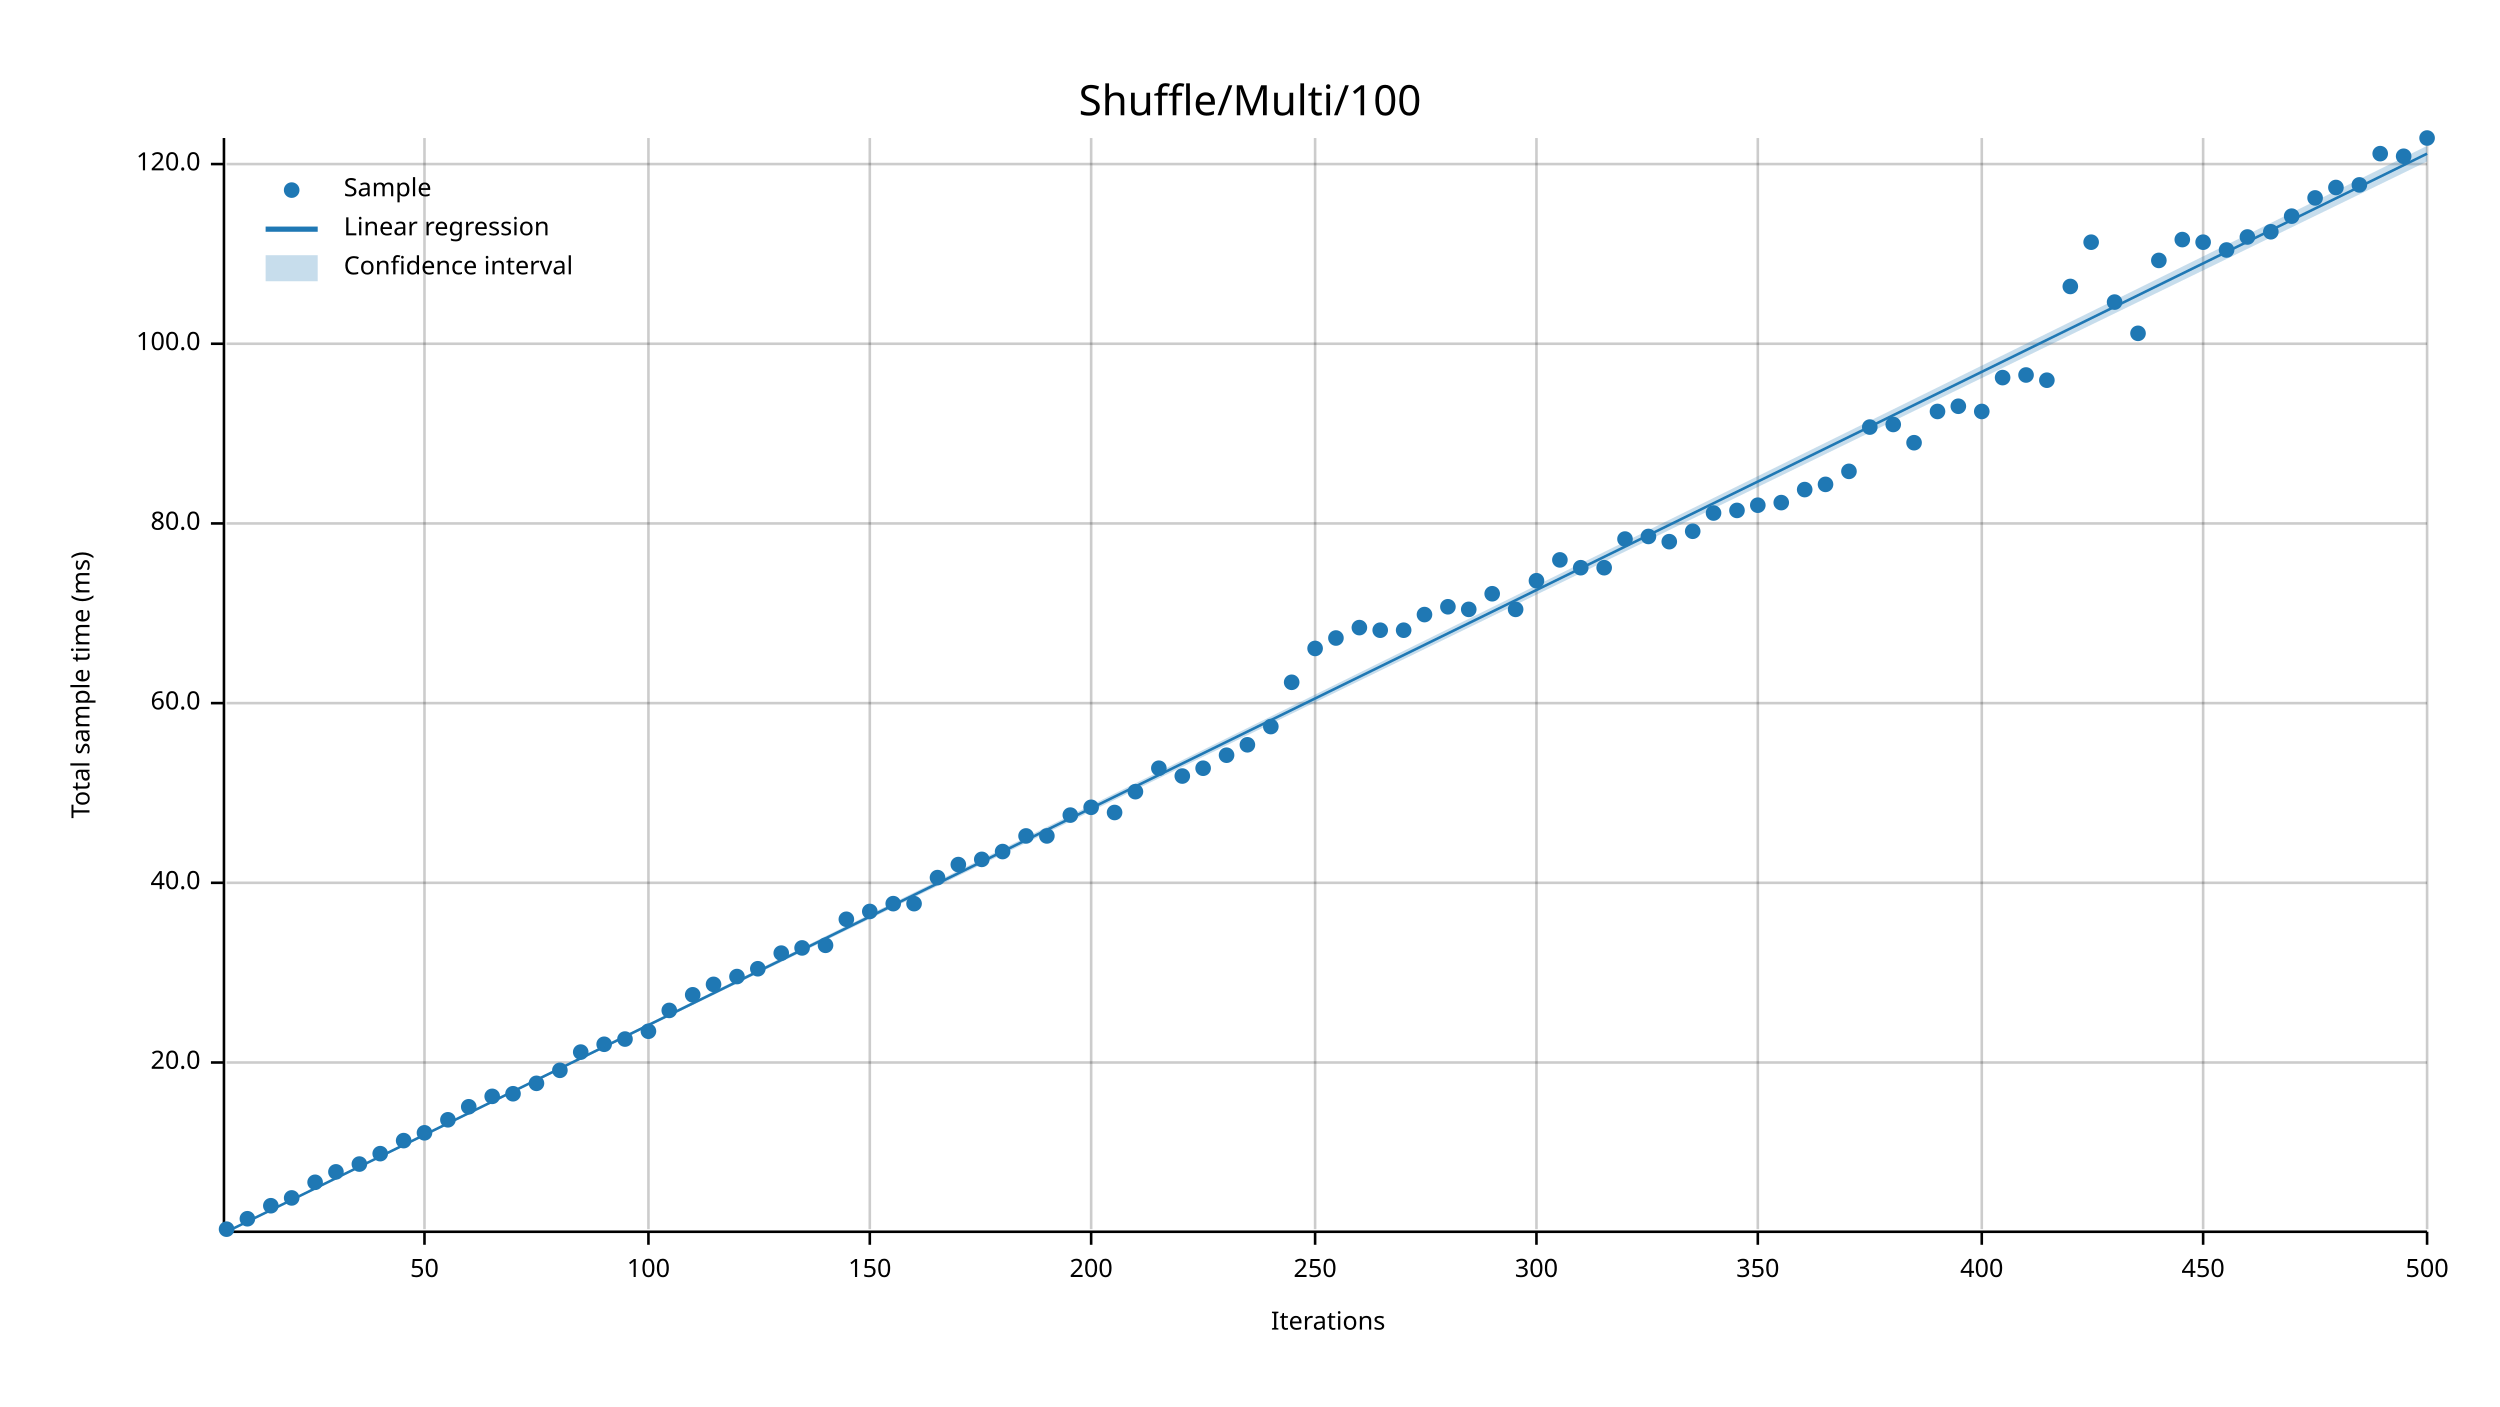
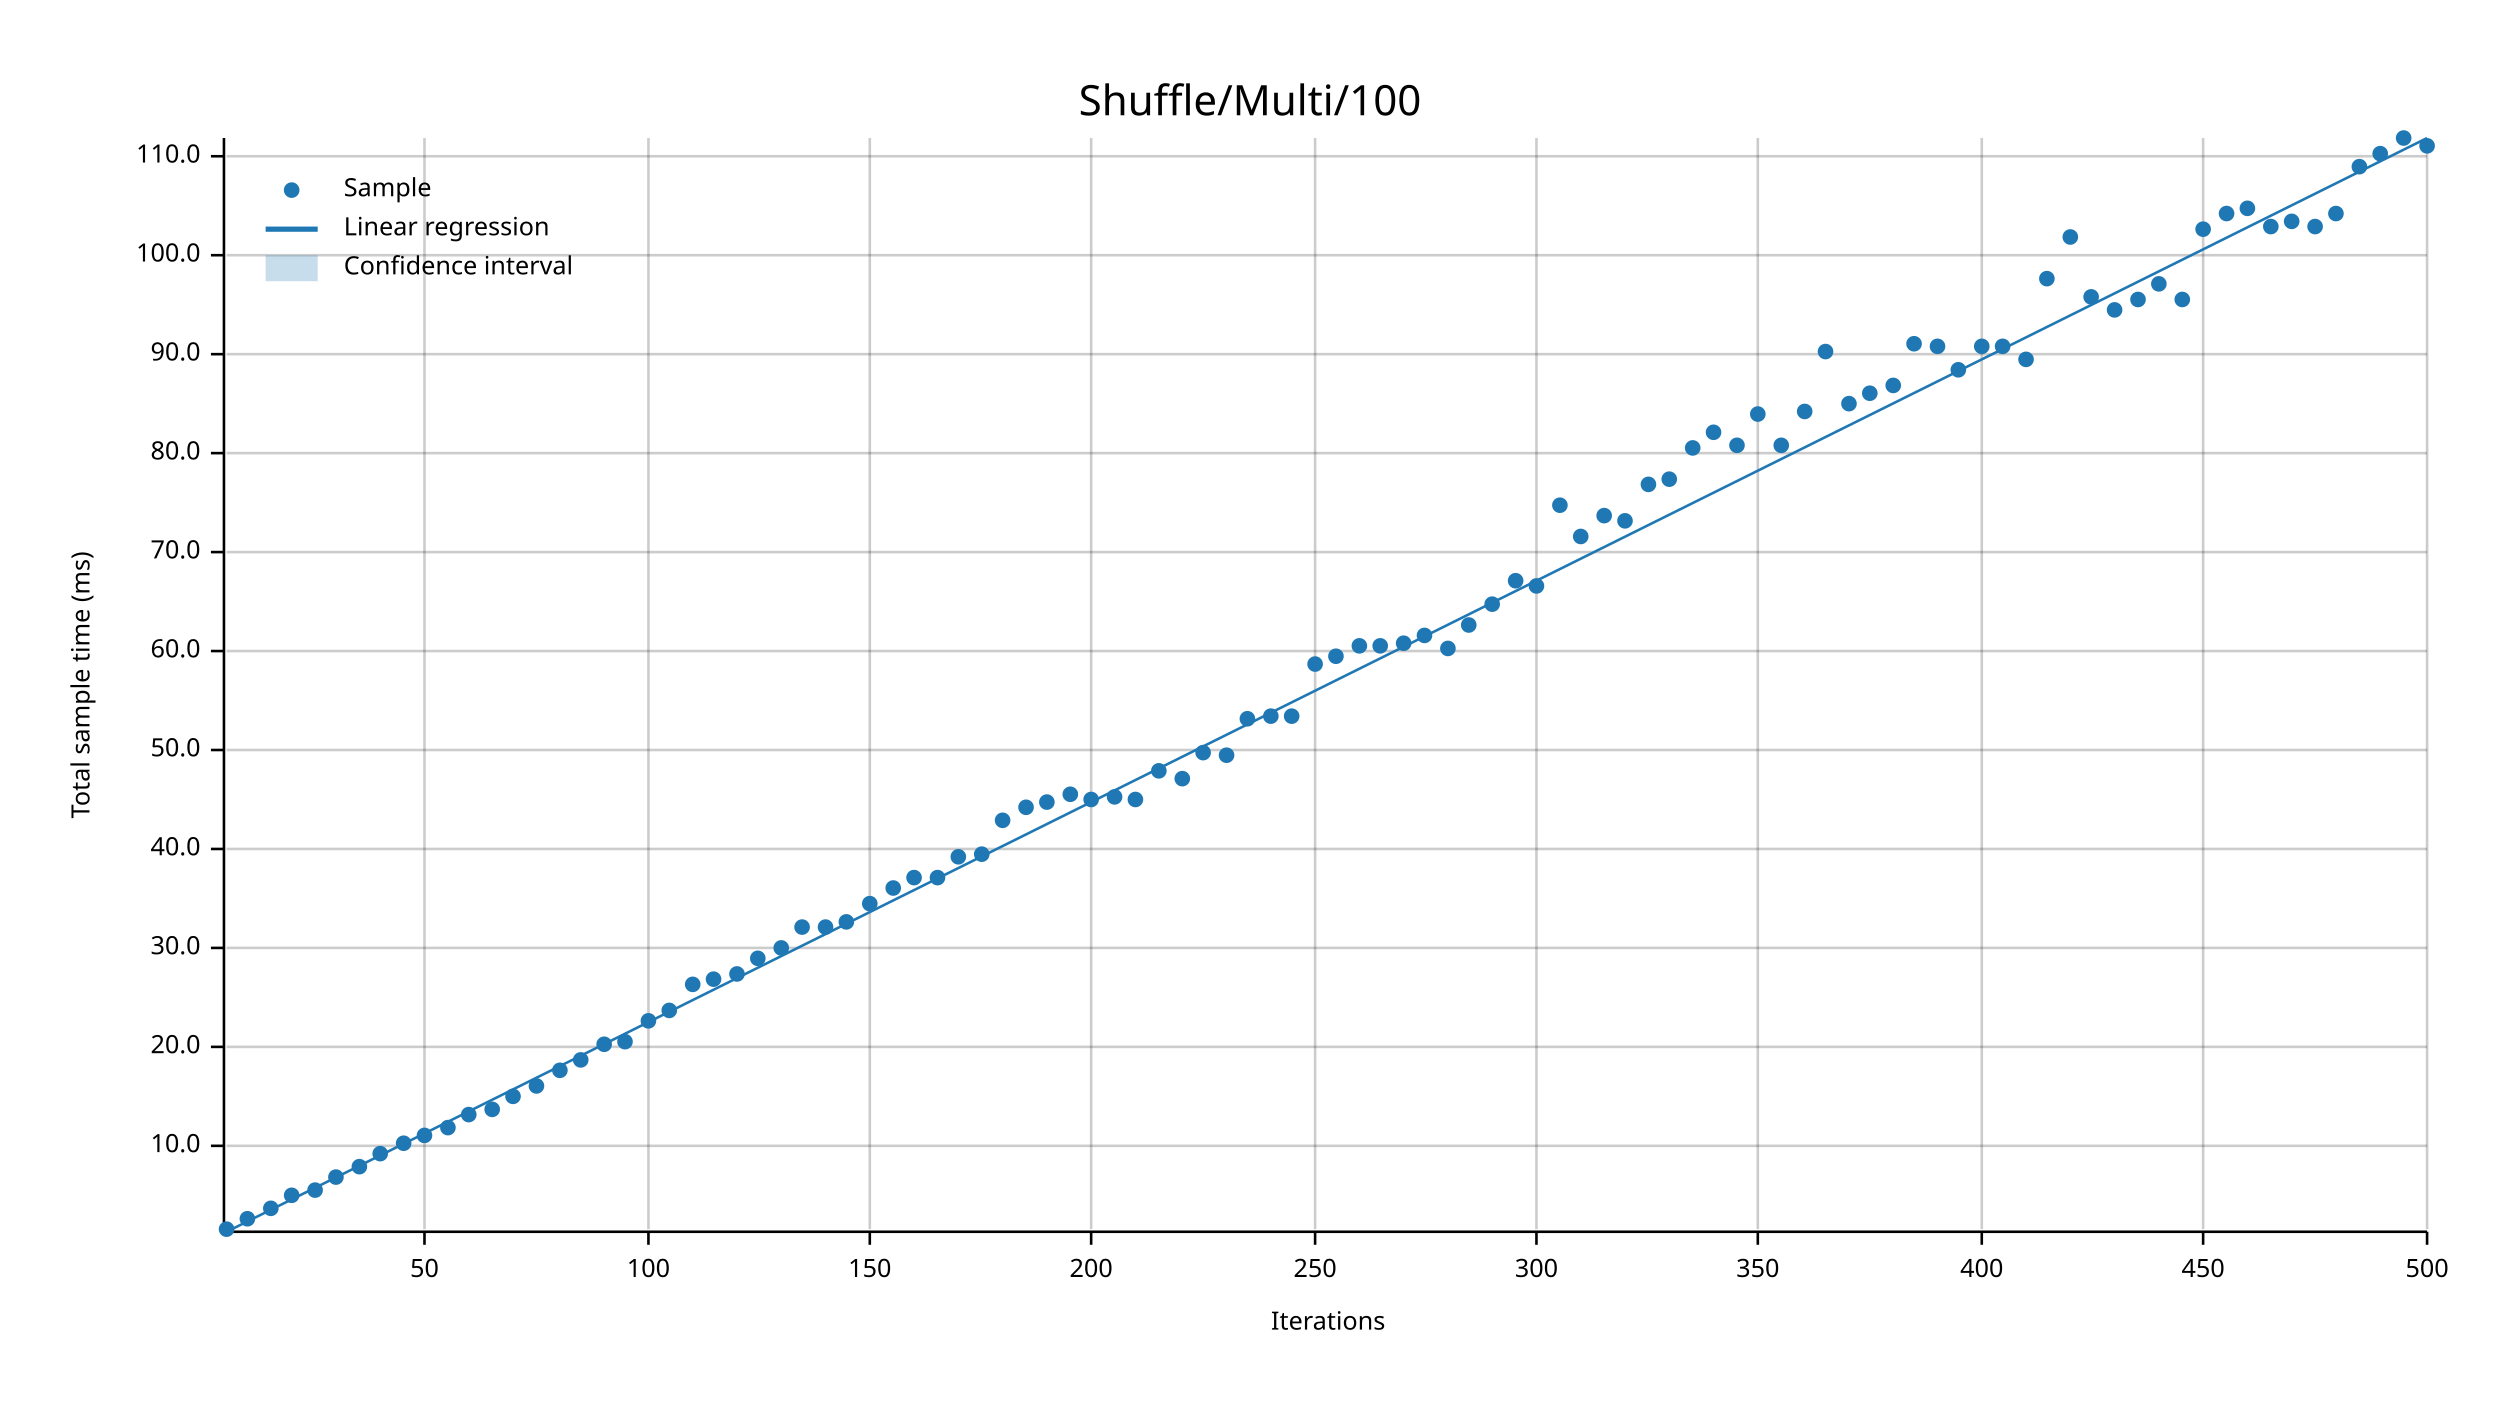
<svg xmlns="http://www.w3.org/2000/svg" width="960" height="540" viewBox="0 0 960 540">
  <text x="480" y="32" dy="0.76em" text-anchor="middle" font-family="sans-serif" font-size="16.129" opacity="1" fill="#000000">
Shuffle/Multi/100
</text>
  <text x="27" y="263" dy="0.76em" text-anchor="middle" font-family="sans-serif" font-size="9.677" opacity="1" fill="#000000" transform="rotate(270, 27, 263)">
Total sample time (ms)
</text>
  <text x="510" y="513" dy="-0.5ex" text-anchor="middle" font-family="sans-serif" font-size="9.677" opacity="1" fill="#000000">
Iterations
</text>
  <line opacity="0.2" stroke="#000000" stroke-width="1" x1="163" y1="472" x2="163" y2="53" />
  <line opacity="0.2" stroke="#000000" stroke-width="1" x1="249" y1="472" x2="249" y2="53" />
  <line opacity="0.2" stroke="#000000" stroke-width="1" x1="334" y1="472" x2="334" y2="53" />
  <line opacity="0.2" stroke="#000000" stroke-width="1" x1="419" y1="472" x2="419" y2="53" />
  <line opacity="0.2" stroke="#000000" stroke-width="1" x1="505" y1="472" x2="505" y2="53" />
  <line opacity="0.2" stroke="#000000" stroke-width="1" x1="590" y1="472" x2="590" y2="53" />
  <line opacity="0.2" stroke="#000000" stroke-width="1" x1="675" y1="472" x2="675" y2="53" />
  <line opacity="0.2" stroke="#000000" stroke-width="1" x1="761" y1="472" x2="761" y2="53" />
  <line opacity="0.2" stroke="#000000" stroke-width="1" x1="846" y1="472" x2="846" y2="53" />
  <line opacity="0.2" stroke="#000000" stroke-width="1" x1="932" y1="472" x2="932" y2="53" />
-   <line opacity="0.2" stroke="#000000" stroke-width="1" x1="87" y1="408" x2="932" y2="408" />
-   <line opacity="0.2" stroke="#000000" stroke-width="1" x1="87" y1="339" x2="932" y2="339" />
-   <line opacity="0.2" stroke="#000000" stroke-width="1" x1="87" y1="270" x2="932" y2="270" />
-   <line opacity="0.2" stroke="#000000" stroke-width="1" x1="87" y1="201" x2="932" y2="201" />
-   <line opacity="0.2" stroke="#000000" stroke-width="1" x1="87" y1="132" x2="932" y2="132" />
-   <line opacity="0.2" stroke="#000000" stroke-width="1" x1="87" y1="63" x2="932" y2="63" />
+   <line opacity="0.2" stroke="#000000" stroke-width="1" x1="87" y1="440" x2="932" y2="440" />
+   <line opacity="0.2" stroke="#000000" stroke-width="1" x1="87" y1="402" x2="932" y2="402" />
+   <line opacity="0.2" stroke="#000000" stroke-width="1" x1="87" y1="364" x2="932" y2="364" />
+   <line opacity="0.2" stroke="#000000" stroke-width="1" x1="87" y1="326" x2="932" y2="326" />
+   <line opacity="0.2" stroke="#000000" stroke-width="1" x1="87" y1="288" x2="932" y2="288" />
+   <line opacity="0.2" stroke="#000000" stroke-width="1" x1="87" y1="250" x2="932" y2="250" />
+   <line opacity="0.2" stroke="#000000" stroke-width="1" x1="87" y1="212" x2="932" y2="212" />
+   <line opacity="0.2" stroke="#000000" stroke-width="1" x1="87" y1="174" x2="932" y2="174" />
+   <line opacity="0.2" stroke="#000000" stroke-width="1" x1="87" y1="136" x2="932" y2="136" />
+   <line opacity="0.2" stroke="#000000" stroke-width="1" x1="87" y1="98" x2="932" y2="98" />
+   <line opacity="0.2" stroke="#000000" stroke-width="1" x1="87" y1="60" x2="932" y2="60" />
  <polyline fill="none" opacity="1" stroke="#000000" stroke-width="1" points="86,53 86,472 " />
-   <text x="77" y="408" dy="0.5ex" text-anchor="end" font-family="sans-serif" font-size="9.677" opacity="1" fill="#000000">
+   <text x="77" y="440" dy="0.5ex" text-anchor="end" font-family="sans-serif" font-size="9.677" opacity="1" fill="#000000">
+ 10.0
+ </text>
+   <polyline fill="none" opacity="1" stroke="#000000" stroke-width="1" points="81,440 86,440 " />
+   <text x="77" y="402" dy="0.5ex" text-anchor="end" font-family="sans-serif" font-size="9.677" opacity="1" fill="#000000">
20.0
</text>
-   <polyline fill="none" opacity="1" stroke="#000000" stroke-width="1" points="81,408 86,408 " />
-   <text x="77" y="339" dy="0.5ex" text-anchor="end" font-family="sans-serif" font-size="9.677" opacity="1" fill="#000000">
+   <polyline fill="none" opacity="1" stroke="#000000" stroke-width="1" points="81,402 86,402 " />
+   <text x="77" y="364" dy="0.5ex" text-anchor="end" font-family="sans-serif" font-size="9.677" opacity="1" fill="#000000">
+ 30.0
+ </text>
+   <polyline fill="none" opacity="1" stroke="#000000" stroke-width="1" points="81,364 86,364 " />
+   <text x="77" y="326" dy="0.5ex" text-anchor="end" font-family="sans-serif" font-size="9.677" opacity="1" fill="#000000">
40.0
</text>
-   <polyline fill="none" opacity="1" stroke="#000000" stroke-width="1" points="81,339 86,339 " />
-   <text x="77" y="270" dy="0.5ex" text-anchor="end" font-family="sans-serif" font-size="9.677" opacity="1" fill="#000000">
+   <polyline fill="none" opacity="1" stroke="#000000" stroke-width="1" points="81,326 86,326 " />
+   <text x="77" y="288" dy="0.5ex" text-anchor="end" font-family="sans-serif" font-size="9.677" opacity="1" fill="#000000">
+ 50.0
+ </text>
+   <polyline fill="none" opacity="1" stroke="#000000" stroke-width="1" points="81,288 86,288 " />
+   <text x="77" y="250" dy="0.5ex" text-anchor="end" font-family="sans-serif" font-size="9.677" opacity="1" fill="#000000">
60.0
</text>
-   <polyline fill="none" opacity="1" stroke="#000000" stroke-width="1" points="81,270 86,270 " />
-   <text x="77" y="201" dy="0.5ex" text-anchor="end" font-family="sans-serif" font-size="9.677" opacity="1" fill="#000000">
+   <polyline fill="none" opacity="1" stroke="#000000" stroke-width="1" points="81,250 86,250 " />
+   <text x="77" y="212" dy="0.5ex" text-anchor="end" font-family="sans-serif" font-size="9.677" opacity="1" fill="#000000">
+ 70.0
+ </text>
+   <polyline fill="none" opacity="1" stroke="#000000" stroke-width="1" points="81,212 86,212 " />
+   <text x="77" y="174" dy="0.5ex" text-anchor="end" font-family="sans-serif" font-size="9.677" opacity="1" fill="#000000">
80.0
</text>
-   <polyline fill="none" opacity="1" stroke="#000000" stroke-width="1" points="81,201 86,201 " />
-   <text x="77" y="132" dy="0.5ex" text-anchor="end" font-family="sans-serif" font-size="9.677" opacity="1" fill="#000000">
+   <polyline fill="none" opacity="1" stroke="#000000" stroke-width="1" points="81,174 86,174 " />
+   <text x="77" y="136" dy="0.5ex" text-anchor="end" font-family="sans-serif" font-size="9.677" opacity="1" fill="#000000">
+ 90.0
+ </text>
+   <polyline fill="none" opacity="1" stroke="#000000" stroke-width="1" points="81,136 86,136 " />
+   <text x="77" y="98" dy="0.5ex" text-anchor="end" font-family="sans-serif" font-size="9.677" opacity="1" fill="#000000">
100.0
</text>
-   <polyline fill="none" opacity="1" stroke="#000000" stroke-width="1" points="81,132 86,132 " />
-   <text x="77" y="63" dy="0.5ex" text-anchor="end" font-family="sans-serif" font-size="9.677" opacity="1" fill="#000000">
- 120.0
- </text>
-   <polyline fill="none" opacity="1" stroke="#000000" stroke-width="1" points="81,63 86,63 " />
+   <polyline fill="none" opacity="1" stroke="#000000" stroke-width="1" points="81,98 86,98 " />
+   <text x="77" y="60" dy="0.5ex" text-anchor="end" font-family="sans-serif" font-size="9.677" opacity="1" fill="#000000">
+ 110.0
+ </text>
+   <polyline fill="none" opacity="1" stroke="#000000" stroke-width="1" points="81,60 86,60 " />
  <polyline fill="none" opacity="1" stroke="#000000" stroke-width="1" points="87,473 932,473 " />
  <text x="163" y="483" dy="0.76em" text-anchor="middle" font-family="sans-serif" font-size="9.677" opacity="1" fill="#000000">
50
</text>
  <polyline fill="none" opacity="1" stroke="#000000" stroke-width="1" points="163,473 163,478 " />
  <text x="249" y="483" dy="0.76em" text-anchor="middle" font-family="sans-serif" font-size="9.677" opacity="1" fill="#000000">
100
</text>
  <polyline fill="none" opacity="1" stroke="#000000" stroke-width="1" points="249,473 249,478 " />
  <text x="334" y="483" dy="0.76em" text-anchor="middle" font-family="sans-serif" font-size="9.677" opacity="1" fill="#000000">
150
</text>
  <polyline fill="none" opacity="1" stroke="#000000" stroke-width="1" points="334,473 334,478 " />
  <text x="419" y="483" dy="0.76em" text-anchor="middle" font-family="sans-serif" font-size="9.677" opacity="1" fill="#000000">
200
</text>
  <polyline fill="none" opacity="1" stroke="#000000" stroke-width="1" points="419,473 419,478 " />
  <text x="505" y="483" dy="0.76em" text-anchor="middle" font-family="sans-serif" font-size="9.677" opacity="1" fill="#000000">
250
</text>
  <polyline fill="none" opacity="1" stroke="#000000" stroke-width="1" points="505,473 505,478 " />
  <text x="590" y="483" dy="0.76em" text-anchor="middle" font-family="sans-serif" font-size="9.677" opacity="1" fill="#000000">
300
</text>
  <polyline fill="none" opacity="1" stroke="#000000" stroke-width="1" points="590,473 590,478 " />
  <text x="675" y="483" dy="0.76em" text-anchor="middle" font-family="sans-serif" font-size="9.677" opacity="1" fill="#000000">
350
</text>
  <polyline fill="none" opacity="1" stroke="#000000" stroke-width="1" points="675,473 675,478 " />
  <text x="761" y="483" dy="0.76em" text-anchor="middle" font-family="sans-serif" font-size="9.677" opacity="1" fill="#000000">
400
</text>
  <polyline fill="none" opacity="1" stroke="#000000" stroke-width="1" points="761,473 761,478 " />
  <text x="846" y="483" dy="0.76em" text-anchor="middle" font-family="sans-serif" font-size="9.677" opacity="1" fill="#000000">
450
</text>
  <polyline fill="none" opacity="1" stroke="#000000" stroke-width="1" points="846,473 846,478 " />
  <text x="932" y="483" dy="0.76em" text-anchor="middle" font-family="sans-serif" font-size="9.677" opacity="1" fill="#000000">
500
</text>
  <polyline fill="none" opacity="1" stroke="#000000" stroke-width="1" points="932,473 932,478 " />
  <circle cx="87" cy="472" r="3" opacity="1" fill="#1F78B4" stroke="none" stroke-width="1" />
  <circle cx="95" cy="468" r="3" opacity="1" fill="#1F78B4" stroke="none" stroke-width="1" />
-   <circle cx="104" cy="463" r="3" opacity="1" fill="#1F78B4" stroke="none" stroke-width="1" />
-   <circle cx="112" cy="460" r="3" opacity="1" fill="#1F78B4" stroke="none" stroke-width="1" />
-   <circle cx="121" cy="454" r="3" opacity="1" fill="#1F78B4" stroke="none" stroke-width="1" />
-   <circle cx="129" cy="450" r="3" opacity="1" fill="#1F78B4" stroke="none" stroke-width="1" />
-   <circle cx="138" cy="447" r="3" opacity="1" fill="#1F78B4" stroke="none" stroke-width="1" />
+   <circle cx="104" cy="464" r="3" opacity="1" fill="#1F78B4" stroke="none" stroke-width="1" />
+   <circle cx="112" cy="459" r="3" opacity="1" fill="#1F78B4" stroke="none" stroke-width="1" />
+   <circle cx="121" cy="457" r="3" opacity="1" fill="#1F78B4" stroke="none" stroke-width="1" />
+   <circle cx="129" cy="452" r="3" opacity="1" fill="#1F78B4" stroke="none" stroke-width="1" />
+   <circle cx="138" cy="448" r="3" opacity="1" fill="#1F78B4" stroke="none" stroke-width="1" />
  <circle cx="146" cy="443" r="3" opacity="1" fill="#1F78B4" stroke="none" stroke-width="1" />
-   <circle cx="155" cy="438" r="3" opacity="1" fill="#1F78B4" stroke="none" stroke-width="1" />
-   <circle cx="163" cy="435" r="3" opacity="1" fill="#1F78B4" stroke="none" stroke-width="1" />
-   <circle cx="172" cy="430" r="3" opacity="1" fill="#1F78B4" stroke="none" stroke-width="1" />
-   <circle cx="180" cy="425" r="3" opacity="1" fill="#1F78B4" stroke="none" stroke-width="1" />
-   <circle cx="189" cy="421" r="3" opacity="1" fill="#1F78B4" stroke="none" stroke-width="1" />
-   <circle cx="197" cy="420" r="3" opacity="1" fill="#1F78B4" stroke="none" stroke-width="1" />
-   <circle cx="206" cy="416" r="3" opacity="1" fill="#1F78B4" stroke="none" stroke-width="1" />
+   <circle cx="155" cy="439" r="3" opacity="1" fill="#1F78B4" stroke="none" stroke-width="1" />
+   <circle cx="163" cy="436" r="3" opacity="1" fill="#1F78B4" stroke="none" stroke-width="1" />
+   <circle cx="172" cy="433" r="3" opacity="1" fill="#1F78B4" stroke="none" stroke-width="1" />
+   <circle cx="180" cy="428" r="3" opacity="1" fill="#1F78B4" stroke="none" stroke-width="1" />
+   <circle cx="189" cy="426" r="3" opacity="1" fill="#1F78B4" stroke="none" stroke-width="1" />
+   <circle cx="197" cy="421" r="3" opacity="1" fill="#1F78B4" stroke="none" stroke-width="1" />
+   <circle cx="206" cy="417" r="3" opacity="1" fill="#1F78B4" stroke="none" stroke-width="1" />
  <circle cx="215" cy="411" r="3" opacity="1" fill="#1F78B4" stroke="none" stroke-width="1" />
-   <circle cx="223" cy="404" r="3" opacity="1" fill="#1F78B4" stroke="none" stroke-width="1" />
+   <circle cx="223" cy="407" r="3" opacity="1" fill="#1F78B4" stroke="none" stroke-width="1" />
  <circle cx="232" cy="401" r="3" opacity="1" fill="#1F78B4" stroke="none" stroke-width="1" />
-   <circle cx="240" cy="399" r="3" opacity="1" fill="#1F78B4" stroke="none" stroke-width="1" />
-   <circle cx="249" cy="396" r="3" opacity="1" fill="#1F78B4" stroke="none" stroke-width="1" />
+   <circle cx="240" cy="400" r="3" opacity="1" fill="#1F78B4" stroke="none" stroke-width="1" />
+   <circle cx="249" cy="392" r="3" opacity="1" fill="#1F78B4" stroke="none" stroke-width="1" />
  <circle cx="257" cy="388" r="3" opacity="1" fill="#1F78B4" stroke="none" stroke-width="1" />
-   <circle cx="266" cy="382" r="3" opacity="1" fill="#1F78B4" stroke="none" stroke-width="1" />
-   <circle cx="274" cy="378" r="3" opacity="1" fill="#1F78B4" stroke="none" stroke-width="1" />
-   <circle cx="283" cy="375" r="3" opacity="1" fill="#1F78B4" stroke="none" stroke-width="1" />
-   <circle cx="291" cy="372" r="3" opacity="1" fill="#1F78B4" stroke="none" stroke-width="1" />
-   <circle cx="300" cy="366" r="3" opacity="1" fill="#1F78B4" stroke="none" stroke-width="1" />
-   <circle cx="308" cy="364" r="3" opacity="1" fill="#1F78B4" stroke="none" stroke-width="1" />
-   <circle cx="317" cy="363" r="3" opacity="1" fill="#1F78B4" stroke="none" stroke-width="1" />
-   <circle cx="325" cy="353" r="3" opacity="1" fill="#1F78B4" stroke="none" stroke-width="1" />
-   <circle cx="334" cy="350" r="3" opacity="1" fill="#1F78B4" stroke="none" stroke-width="1" />
-   <circle cx="343" cy="347" r="3" opacity="1" fill="#1F78B4" stroke="none" stroke-width="1" />
-   <circle cx="351" cy="347" r="3" opacity="1" fill="#1F78B4" stroke="none" stroke-width="1" />
+   <circle cx="266" cy="378" r="3" opacity="1" fill="#1F78B4" stroke="none" stroke-width="1" />
+   <circle cx="274" cy="376" r="3" opacity="1" fill="#1F78B4" stroke="none" stroke-width="1" />
+   <circle cx="283" cy="374" r="3" opacity="1" fill="#1F78B4" stroke="none" stroke-width="1" />
+   <circle cx="291" cy="368" r="3" opacity="1" fill="#1F78B4" stroke="none" stroke-width="1" />
+   <circle cx="300" cy="364" r="3" opacity="1" fill="#1F78B4" stroke="none" stroke-width="1" />
+   <circle cx="308" cy="356" r="3" opacity="1" fill="#1F78B4" stroke="none" stroke-width="1" />
+   <circle cx="317" cy="356" r="3" opacity="1" fill="#1F78B4" stroke="none" stroke-width="1" />
+   <circle cx="325" cy="354" r="3" opacity="1" fill="#1F78B4" stroke="none" stroke-width="1" />
+   <circle cx="334" cy="347" r="3" opacity="1" fill="#1F78B4" stroke="none" stroke-width="1" />
+   <circle cx="343" cy="341" r="3" opacity="1" fill="#1F78B4" stroke="none" stroke-width="1" />
+   <circle cx="351" cy="337" r="3" opacity="1" fill="#1F78B4" stroke="none" stroke-width="1" />
  <circle cx="360" cy="337" r="3" opacity="1" fill="#1F78B4" stroke="none" stroke-width="1" />
-   <circle cx="368" cy="332" r="3" opacity="1" fill="#1F78B4" stroke="none" stroke-width="1" />
-   <circle cx="377" cy="330" r="3" opacity="1" fill="#1F78B4" stroke="none" stroke-width="1" />
-   <circle cx="385" cy="327" r="3" opacity="1" fill="#1F78B4" stroke="none" stroke-width="1" />
-   <circle cx="394" cy="321" r="3" opacity="1" fill="#1F78B4" stroke="none" stroke-width="1" />
-   <circle cx="402" cy="321" r="3" opacity="1" fill="#1F78B4" stroke="none" stroke-width="1" />
-   <circle cx="411" cy="313" r="3" opacity="1" fill="#1F78B4" stroke="none" stroke-width="1" />
-   <circle cx="419" cy="310" r="3" opacity="1" fill="#1F78B4" stroke="none" stroke-width="1" />
-   <circle cx="428" cy="312" r="3" opacity="1" fill="#1F78B4" stroke="none" stroke-width="1" />
-   <circle cx="436" cy="304" r="3" opacity="1" fill="#1F78B4" stroke="none" stroke-width="1" />
-   <circle cx="445" cy="295" r="3" opacity="1" fill="#1F78B4" stroke="none" stroke-width="1" />
-   <circle cx="454" cy="298" r="3" opacity="1" fill="#1F78B4" stroke="none" stroke-width="1" />
-   <circle cx="462" cy="295" r="3" opacity="1" fill="#1F78B4" stroke="none" stroke-width="1" />
+   <circle cx="368" cy="329" r="3" opacity="1" fill="#1F78B4" stroke="none" stroke-width="1" />
+   <circle cx="377" cy="328" r="3" opacity="1" fill="#1F78B4" stroke="none" stroke-width="1" />
+   <circle cx="385" cy="315" r="3" opacity="1" fill="#1F78B4" stroke="none" stroke-width="1" />
+   <circle cx="394" cy="310" r="3" opacity="1" fill="#1F78B4" stroke="none" stroke-width="1" />
+   <circle cx="402" cy="308" r="3" opacity="1" fill="#1F78B4" stroke="none" stroke-width="1" />
+   <circle cx="411" cy="305" r="3" opacity="1" fill="#1F78B4" stroke="none" stroke-width="1" />
+   <circle cx="419" cy="307" r="3" opacity="1" fill="#1F78B4" stroke="none" stroke-width="1" />
+   <circle cx="428" cy="306" r="3" opacity="1" fill="#1F78B4" stroke="none" stroke-width="1" />
+   <circle cx="436" cy="307" r="3" opacity="1" fill="#1F78B4" stroke="none" stroke-width="1" />
+   <circle cx="445" cy="296" r="3" opacity="1" fill="#1F78B4" stroke="none" stroke-width="1" />
+   <circle cx="454" cy="299" r="3" opacity="1" fill="#1F78B4" stroke="none" stroke-width="1" />
+   <circle cx="462" cy="289" r="3" opacity="1" fill="#1F78B4" stroke="none" stroke-width="1" />
  <circle cx="471" cy="290" r="3" opacity="1" fill="#1F78B4" stroke="none" stroke-width="1" />
-   <circle cx="479" cy="286" r="3" opacity="1" fill="#1F78B4" stroke="none" stroke-width="1" />
-   <circle cx="488" cy="279" r="3" opacity="1" fill="#1F78B4" stroke="none" stroke-width="1" />
-   <circle cx="496" cy="262" r="3" opacity="1" fill="#1F78B4" stroke="none" stroke-width="1" />
-   <circle cx="505" cy="249" r="3" opacity="1" fill="#1F78B4" stroke="none" stroke-width="1" />
-   <circle cx="513" cy="245" r="3" opacity="1" fill="#1F78B4" stroke="none" stroke-width="1" />
-   <circle cx="522" cy="241" r="3" opacity="1" fill="#1F78B4" stroke="none" stroke-width="1" />
-   <circle cx="530" cy="242" r="3" opacity="1" fill="#1F78B4" stroke="none" stroke-width="1" />
-   <circle cx="539" cy="242" r="3" opacity="1" fill="#1F78B4" stroke="none" stroke-width="1" />
-   <circle cx="547" cy="236" r="3" opacity="1" fill="#1F78B4" stroke="none" stroke-width="1" />
-   <circle cx="556" cy="233" r="3" opacity="1" fill="#1F78B4" stroke="none" stroke-width="1" />
-   <circle cx="564" cy="234" r="3" opacity="1" fill="#1F78B4" stroke="none" stroke-width="1" />
-   <circle cx="573" cy="228" r="3" opacity="1" fill="#1F78B4" stroke="none" stroke-width="1" />
-   <circle cx="582" cy="234" r="3" opacity="1" fill="#1F78B4" stroke="none" stroke-width="1" />
-   <circle cx="590" cy="223" r="3" opacity="1" fill="#1F78B4" stroke="none" stroke-width="1" />
-   <circle cx="599" cy="215" r="3" opacity="1" fill="#1F78B4" stroke="none" stroke-width="1" />
-   <circle cx="607" cy="218" r="3" opacity="1" fill="#1F78B4" stroke="none" stroke-width="1" />
-   <circle cx="616" cy="218" r="3" opacity="1" fill="#1F78B4" stroke="none" stroke-width="1" />
-   <circle cx="624" cy="207" r="3" opacity="1" fill="#1F78B4" stroke="none" stroke-width="1" />
-   <circle cx="633" cy="206" r="3" opacity="1" fill="#1F78B4" stroke="none" stroke-width="1" />
-   <circle cx="641" cy="208" r="3" opacity="1" fill="#1F78B4" stroke="none" stroke-width="1" />
-   <circle cx="650" cy="204" r="3" opacity="1" fill="#1F78B4" stroke="none" stroke-width="1" />
-   <circle cx="658" cy="197" r="3" opacity="1" fill="#1F78B4" stroke="none" stroke-width="1" />
-   <circle cx="667" cy="196" r="3" opacity="1" fill="#1F78B4" stroke="none" stroke-width="1" />
-   <circle cx="675" cy="194" r="3" opacity="1" fill="#1F78B4" stroke="none" stroke-width="1" />
-   <circle cx="684" cy="193" r="3" opacity="1" fill="#1F78B4" stroke="none" stroke-width="1" />
-   <circle cx="693" cy="188" r="3" opacity="1" fill="#1F78B4" stroke="none" stroke-width="1" />
-   <circle cx="701" cy="186" r="3" opacity="1" fill="#1F78B4" stroke="none" stroke-width="1" />
-   <circle cx="710" cy="181" r="3" opacity="1" fill="#1F78B4" stroke="none" stroke-width="1" />
-   <circle cx="718" cy="164" r="3" opacity="1" fill="#1F78B4" stroke="none" stroke-width="1" />
-   <circle cx="727" cy="163" r="3" opacity="1" fill="#1F78B4" stroke="none" stroke-width="1" />
-   <circle cx="735" cy="170" r="3" opacity="1" fill="#1F78B4" stroke="none" stroke-width="1" />
-   <circle cx="744" cy="158" r="3" opacity="1" fill="#1F78B4" stroke="none" stroke-width="1" />
-   <circle cx="752" cy="156" r="3" opacity="1" fill="#1F78B4" stroke="none" stroke-width="1" />
-   <circle cx="761" cy="158" r="3" opacity="1" fill="#1F78B4" stroke="none" stroke-width="1" />
-   <circle cx="769" cy="145" r="3" opacity="1" fill="#1F78B4" stroke="none" stroke-width="1" />
-   <circle cx="778" cy="144" r="3" opacity="1" fill="#1F78B4" stroke="none" stroke-width="1" />
-   <circle cx="786" cy="146" r="3" opacity="1" fill="#1F78B4" stroke="none" stroke-width="1" />
-   <circle cx="795" cy="110" r="3" opacity="1" fill="#1F78B4" stroke="none" stroke-width="1" />
-   <circle cx="803" cy="93" r="3" opacity="1" fill="#1F78B4" stroke="none" stroke-width="1" />
-   <circle cx="812" cy="116" r="3" opacity="1" fill="#1F78B4" stroke="none" stroke-width="1" />
-   <circle cx="821" cy="128" r="3" opacity="1" fill="#1F78B4" stroke="none" stroke-width="1" />
-   <circle cx="829" cy="100" r="3" opacity="1" fill="#1F78B4" stroke="none" stroke-width="1" />
-   <circle cx="838" cy="92" r="3" opacity="1" fill="#1F78B4" stroke="none" stroke-width="1" />
-   <circle cx="846" cy="93" r="3" opacity="1" fill="#1F78B4" stroke="none" stroke-width="1" />
-   <circle cx="855" cy="96" r="3" opacity="1" fill="#1F78B4" stroke="none" stroke-width="1" />
-   <circle cx="863" cy="91" r="3" opacity="1" fill="#1F78B4" stroke="none" stroke-width="1" />
-   <circle cx="872" cy="89" r="3" opacity="1" fill="#1F78B4" stroke="none" stroke-width="1" />
-   <circle cx="880" cy="83" r="3" opacity="1" fill="#1F78B4" stroke="none" stroke-width="1" />
-   <circle cx="889" cy="76" r="3" opacity="1" fill="#1F78B4" stroke="none" stroke-width="1" />
-   <circle cx="897" cy="72" r="3" opacity="1" fill="#1F78B4" stroke="none" stroke-width="1" />
-   <circle cx="906" cy="71" r="3" opacity="1" fill="#1F78B4" stroke="none" stroke-width="1" />
+   <circle cx="479" cy="276" r="3" opacity="1" fill="#1F78B4" stroke="none" stroke-width="1" />
+   <circle cx="488" cy="275" r="3" opacity="1" fill="#1F78B4" stroke="none" stroke-width="1" />
+   <circle cx="496" cy="275" r="3" opacity="1" fill="#1F78B4" stroke="none" stroke-width="1" />
+   <circle cx="505" cy="255" r="3" opacity="1" fill="#1F78B4" stroke="none" stroke-width="1" />
+   <circle cx="513" cy="252" r="3" opacity="1" fill="#1F78B4" stroke="none" stroke-width="1" />
+   <circle cx="522" cy="248" r="3" opacity="1" fill="#1F78B4" stroke="none" stroke-width="1" />
+   <circle cx="530" cy="248" r="3" opacity="1" fill="#1F78B4" stroke="none" stroke-width="1" />
+   <circle cx="539" cy="247" r="3" opacity="1" fill="#1F78B4" stroke="none" stroke-width="1" />
+   <circle cx="547" cy="244" r="3" opacity="1" fill="#1F78B4" stroke="none" stroke-width="1" />
+   <circle cx="556" cy="249" r="3" opacity="1" fill="#1F78B4" stroke="none" stroke-width="1" />
+   <circle cx="564" cy="240" r="3" opacity="1" fill="#1F78B4" stroke="none" stroke-width="1" />
+   <circle cx="573" cy="232" r="3" opacity="1" fill="#1F78B4" stroke="none" stroke-width="1" />
+   <circle cx="582" cy="223" r="3" opacity="1" fill="#1F78B4" stroke="none" stroke-width="1" />
+   <circle cx="590" cy="225" r="3" opacity="1" fill="#1F78B4" stroke="none" stroke-width="1" />
+   <circle cx="599" cy="194" r="3" opacity="1" fill="#1F78B4" stroke="none" stroke-width="1" />
+   <circle cx="607" cy="206" r="3" opacity="1" fill="#1F78B4" stroke="none" stroke-width="1" />
+   <circle cx="616" cy="198" r="3" opacity="1" fill="#1F78B4" stroke="none" stroke-width="1" />
+   <circle cx="624" cy="200" r="3" opacity="1" fill="#1F78B4" stroke="none" stroke-width="1" />
+   <circle cx="633" cy="186" r="3" opacity="1" fill="#1F78B4" stroke="none" stroke-width="1" />
+   <circle cx="641" cy="184" r="3" opacity="1" fill="#1F78B4" stroke="none" stroke-width="1" />
+   <circle cx="650" cy="172" r="3" opacity="1" fill="#1F78B4" stroke="none" stroke-width="1" />
+   <circle cx="658" cy="166" r="3" opacity="1" fill="#1F78B4" stroke="none" stroke-width="1" />
+   <circle cx="667" cy="171" r="3" opacity="1" fill="#1F78B4" stroke="none" stroke-width="1" />
+   <circle cx="675" cy="159" r="3" opacity="1" fill="#1F78B4" stroke="none" stroke-width="1" />
+   <circle cx="684" cy="171" r="3" opacity="1" fill="#1F78B4" stroke="none" stroke-width="1" />
+   <circle cx="693" cy="158" r="3" opacity="1" fill="#1F78B4" stroke="none" stroke-width="1" />
+   <circle cx="701" cy="135" r="3" opacity="1" fill="#1F78B4" stroke="none" stroke-width="1" />
+   <circle cx="710" cy="155" r="3" opacity="1" fill="#1F78B4" stroke="none" stroke-width="1" />
+   <circle cx="718" cy="151" r="3" opacity="1" fill="#1F78B4" stroke="none" stroke-width="1" />
+   <circle cx="727" cy="148" r="3" opacity="1" fill="#1F78B4" stroke="none" stroke-width="1" />
+   <circle cx="735" cy="132" r="3" opacity="1" fill="#1F78B4" stroke="none" stroke-width="1" />
+   <circle cx="744" cy="133" r="3" opacity="1" fill="#1F78B4" stroke="none" stroke-width="1" />
+   <circle cx="752" cy="142" r="3" opacity="1" fill="#1F78B4" stroke="none" stroke-width="1" />
+   <circle cx="761" cy="133" r="3" opacity="1" fill="#1F78B4" stroke="none" stroke-width="1" />
+   <circle cx="769" cy="133" r="3" opacity="1" fill="#1F78B4" stroke="none" stroke-width="1" />
+   <circle cx="778" cy="138" r="3" opacity="1" fill="#1F78B4" stroke="none" stroke-width="1" />
+   <circle cx="786" cy="107" r="3" opacity="1" fill="#1F78B4" stroke="none" stroke-width="1" />
+   <circle cx="795" cy="91" r="3" opacity="1" fill="#1F78B4" stroke="none" stroke-width="1" />
+   <circle cx="803" cy="114" r="3" opacity="1" fill="#1F78B4" stroke="none" stroke-width="1" />
+   <circle cx="812" cy="119" r="3" opacity="1" fill="#1F78B4" stroke="none" stroke-width="1" />
+   <circle cx="821" cy="115" r="3" opacity="1" fill="#1F78B4" stroke="none" stroke-width="1" />
+   <circle cx="829" cy="109" r="3" opacity="1" fill="#1F78B4" stroke="none" stroke-width="1" />
+   <circle cx="838" cy="115" r="3" opacity="1" fill="#1F78B4" stroke="none" stroke-width="1" />
+   <circle cx="846" cy="88" r="3" opacity="1" fill="#1F78B4" stroke="none" stroke-width="1" />
+   <circle cx="855" cy="82" r="3" opacity="1" fill="#1F78B4" stroke="none" stroke-width="1" />
+   <circle cx="863" cy="80" r="3" opacity="1" fill="#1F78B4" stroke="none" stroke-width="1" />
+   <circle cx="872" cy="87" r="3" opacity="1" fill="#1F78B4" stroke="none" stroke-width="1" />
+   <circle cx="880" cy="85" r="3" opacity="1" fill="#1F78B4" stroke="none" stroke-width="1" />
+   <circle cx="889" cy="87" r="3" opacity="1" fill="#1F78B4" stroke="none" stroke-width="1" />
+   <circle cx="897" cy="82" r="3" opacity="1" fill="#1F78B4" stroke="none" stroke-width="1" />
+   <circle cx="906" cy="64" r="3" opacity="1" fill="#1F78B4" stroke="none" stroke-width="1" />
  <circle cx="914" cy="59" r="3" opacity="1" fill="#1F78B4" stroke="none" stroke-width="1" />
-   <circle cx="923" cy="60" r="3" opacity="1" fill="#1F78B4" stroke="none" stroke-width="1" />
-   <circle cx="932" cy="53" r="3" opacity="1" fill="#1F78B4" stroke="none" stroke-width="1" />
-   <polyline fill="none" opacity="1" stroke="#1F78B4" stroke-width="1" points="87,473 932,59 " />
-   <polygon opacity="0.25" fill="#1F78B4" points="87,473 932,62 932,56 " />
+   <circle cx="923" cy="53" r="3" opacity="1" fill="#1F78B4" stroke="none" stroke-width="1" />
+   <circle cx="932" cy="56" r="3" opacity="1" fill="#1F78B4" stroke="none" stroke-width="1" />
+   <polyline fill="none" opacity="1" stroke="#1F78B4" stroke-width="1" points="87,473 932,53 " />
+   <polygon opacity="0.25" fill="#1F78B4" points="87,473 932,53 932,53 " />
  <text x="132" y="68" dy="0.76em" text-anchor="start" font-family="sans-serif" font-size="9.677" opacity="1" fill="#000000">
Sample
</text>
  <text x="132" y="83" dy="0.76em" text-anchor="start" font-family="sans-serif" font-size="9.677" opacity="1" fill="#000000">
Linear regression
</text>
  <text x="132" y="98" dy="0.76em" text-anchor="start" font-family="sans-serif" font-size="9.677" opacity="1" fill="#000000">
Confidence interval
</text>
  <circle cx="112" cy="73" r="3" opacity="1" fill="#1F78B4" stroke="none" stroke-width="1" />
  <polyline fill="none" opacity="1" stroke="#1F78B4" stroke-width="2" points="102,88 122,88 " />
  <rect x="102" y="98" width="20" height="10" opacity="0.25" fill="#1F78B4" stroke="none" />
</svg>
